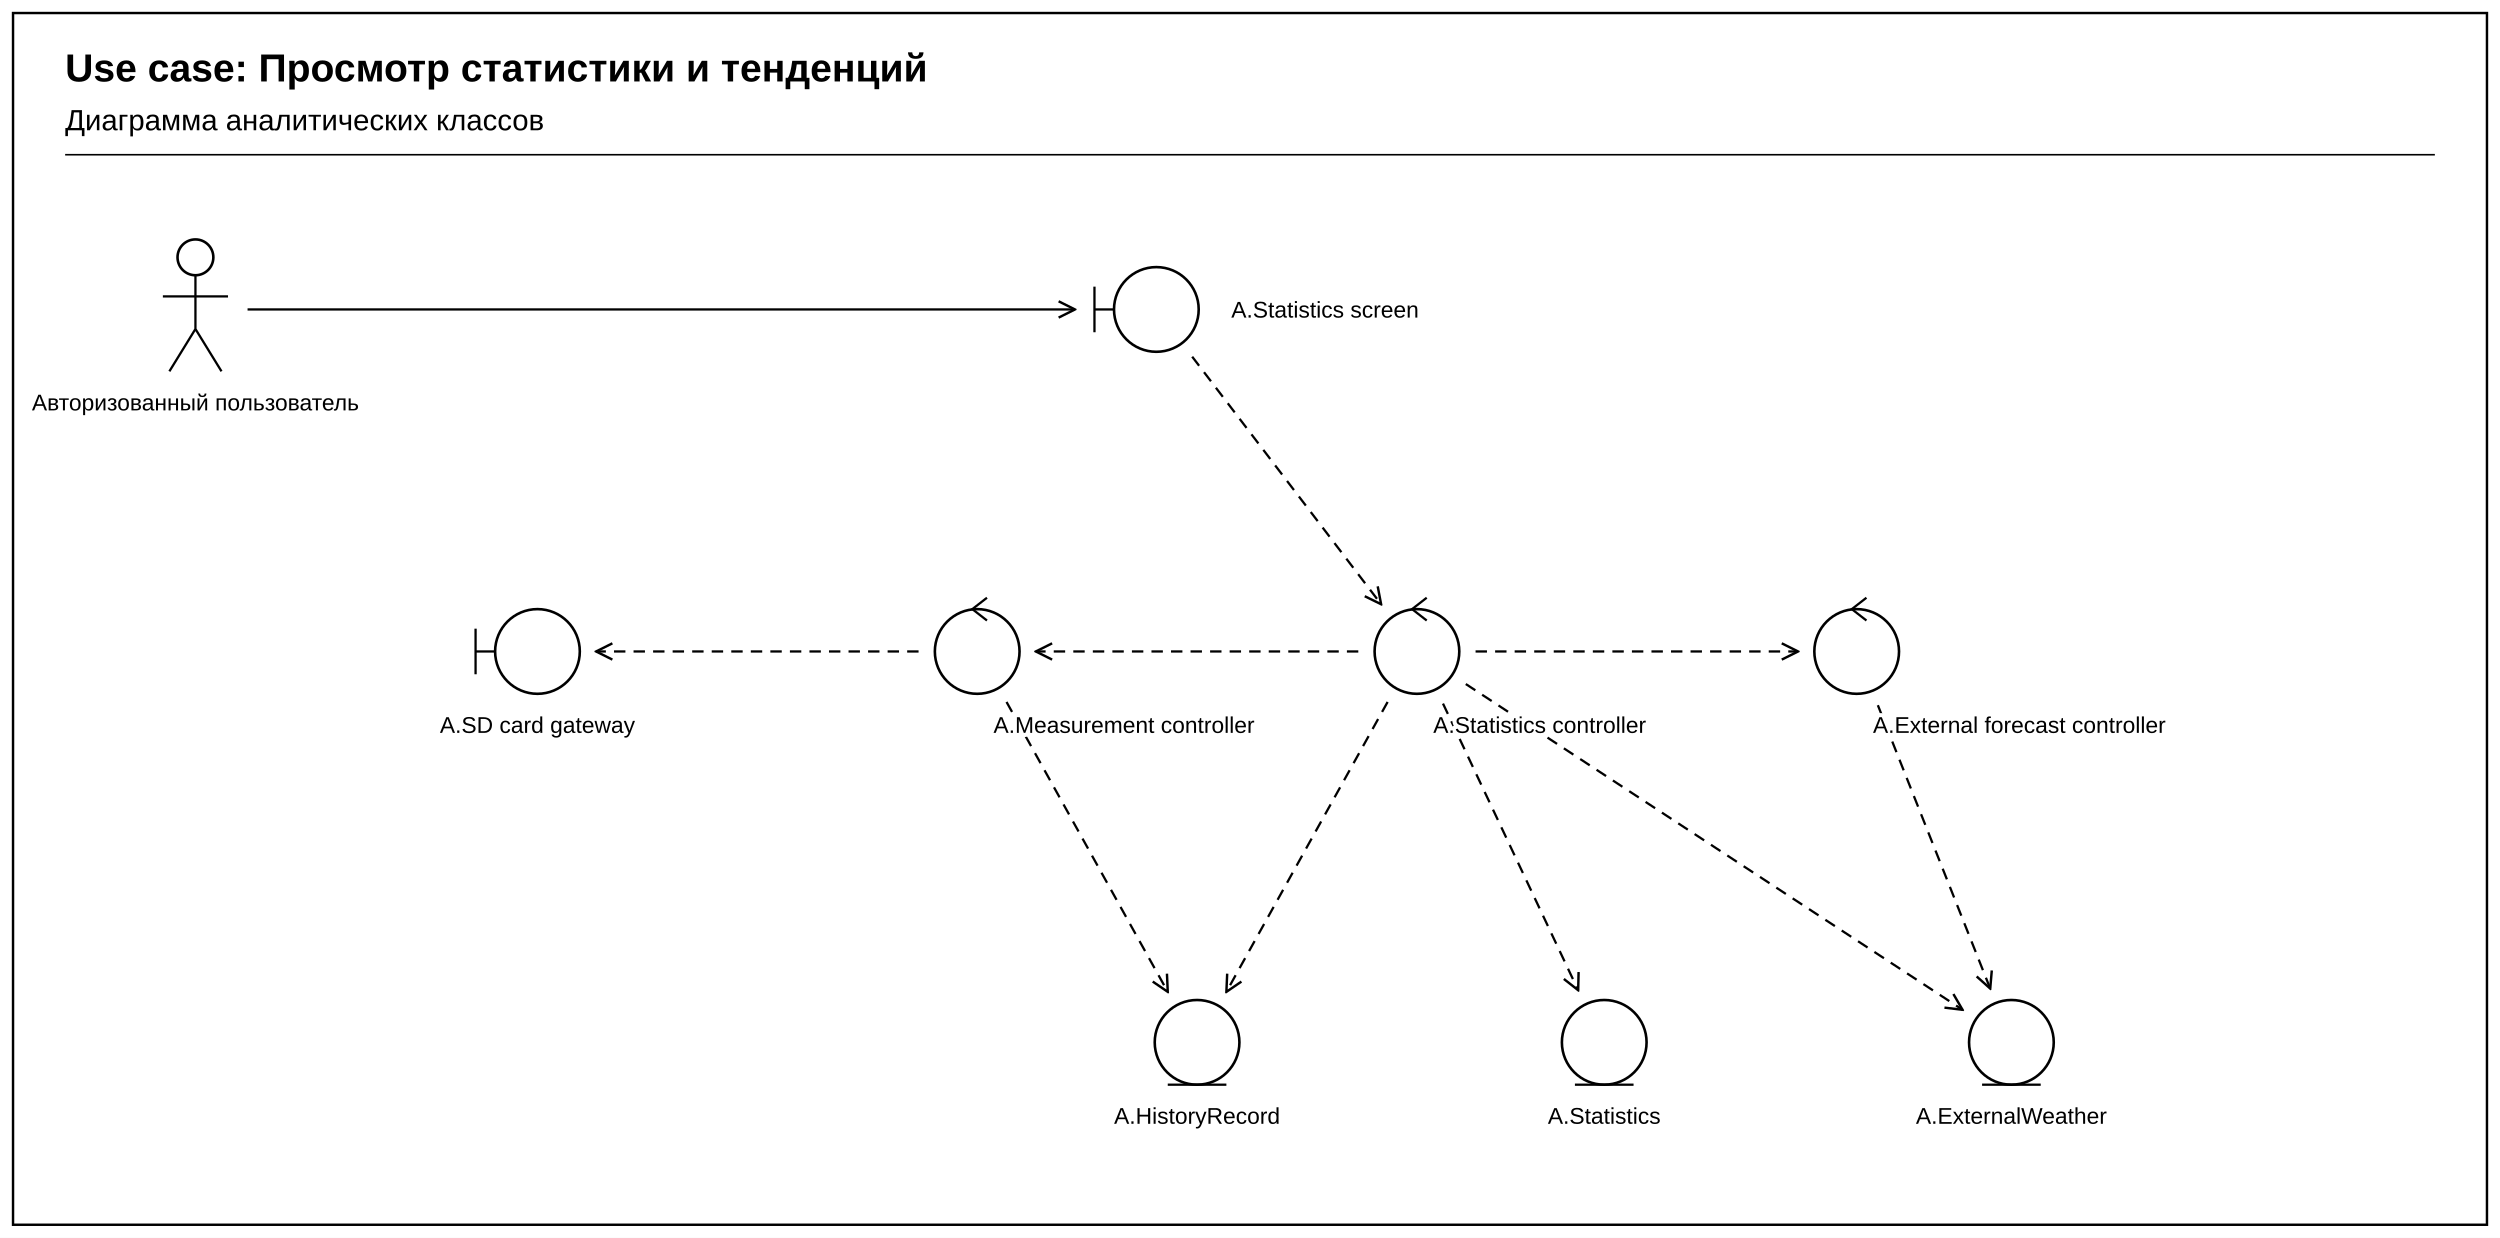
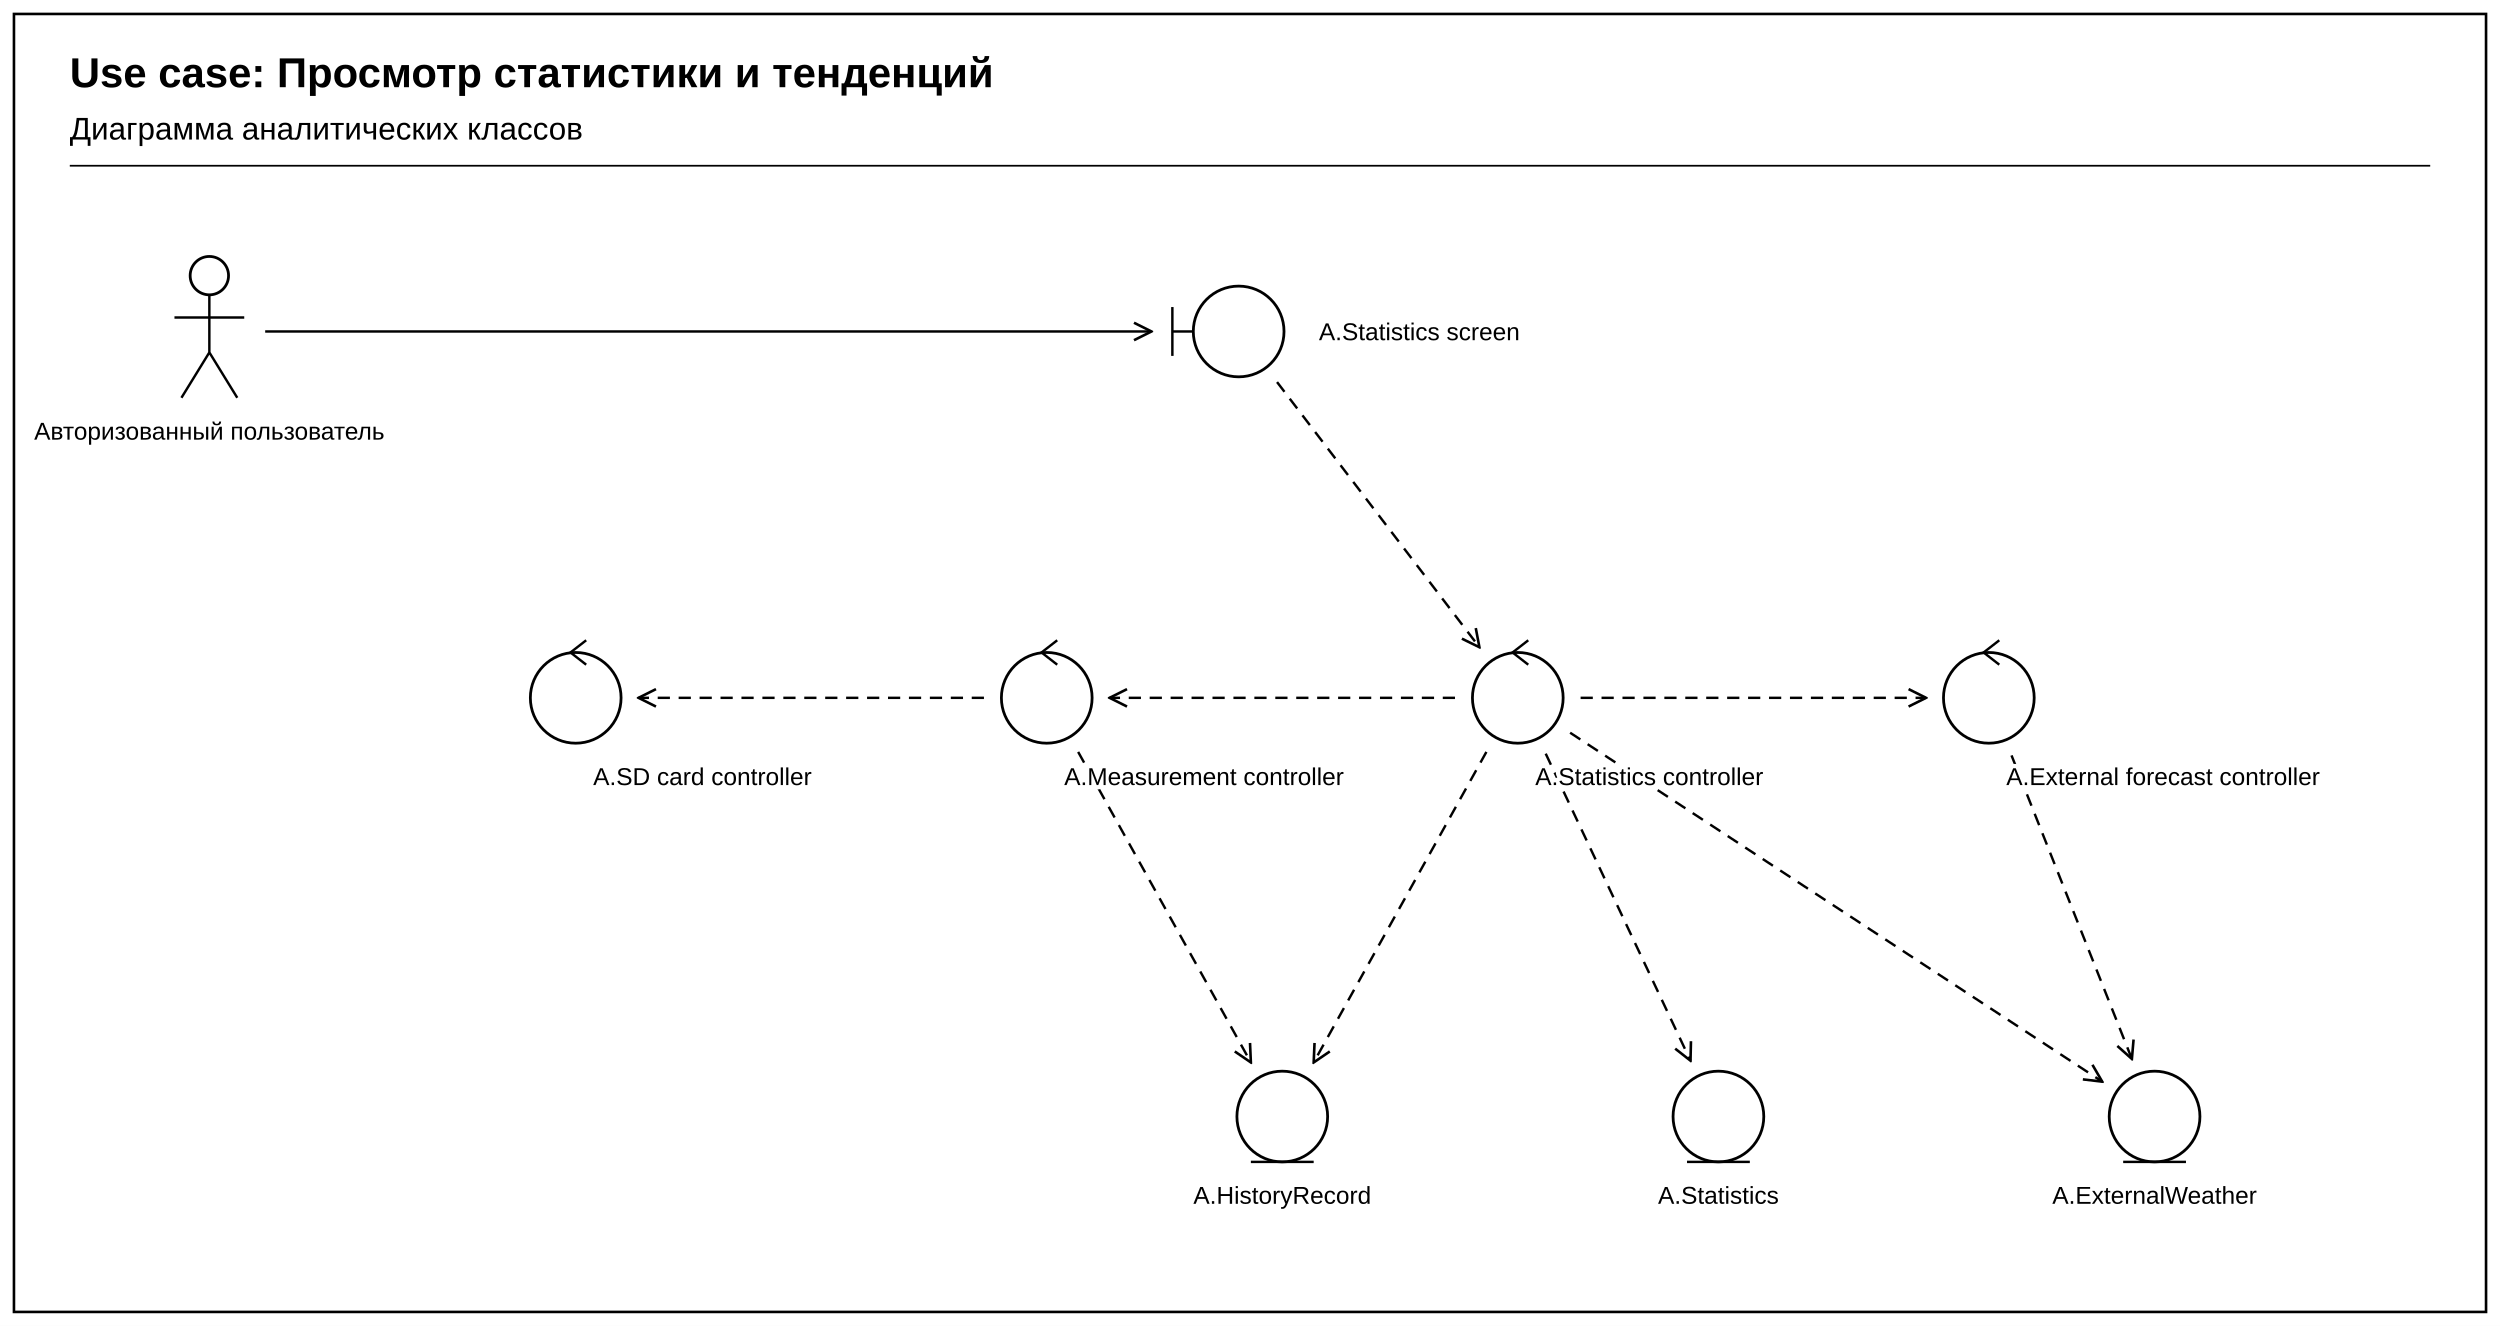
- <svg xmlns="http://www.w3.org/2000/svg" viewBox="0 0 1535 760" width="1535" height="760">
+ <svg xmlns="http://www.w3.org/2000/svg" viewBox="0 0 1433 760" width="1433" height="760">
  <style>.t{font-family:Arial,Helvetica,sans-serif;fill:#000;paint-order:stroke;stroke:#fff;stroke-width:5px;stroke-linejoin:round}.h{font-family:Arial,Helvetica,sans-serif;fill:#000}.s{fill:#fff;stroke:#000;stroke-width:1.6}.l{stroke:#000;stroke-width:1.4;fill:none}.d{stroke:#000;stroke-width:1.4;fill:none;stroke-dasharray:7 5}</style>
  <defs>
    <marker id="o" markerWidth="12" markerHeight="12" refX="11" refY="6" orient="auto" markerUnits="userSpaceOnUse">
      <path d="M1,1 L11,6 L1,11" fill="none" stroke="#000" stroke-width="1.5" />
    </marker>
    <marker id="f" markerWidth="14" markerHeight="12" refX="13" refY="6" orient="auto" markerUnits="userSpaceOnUse">
      <path d="M0,0 L13,6 L0,12 z" fill="#000" />
    </marker>
  </defs>
-   <rect width="1535" height="760" fill="#fff" />
-   <rect x="8" y="8" width="1519" height="744" fill="none" stroke="#000" stroke-width="1.5" />
+   <rect width="1433" height="760" fill="#fff" />
+   <rect x="8" y="8" width="1417" height="744" fill="none" stroke="#000" stroke-width="1.5" />
  <text x="40" y="50" text-anchor="start" font-size="24" font-weight="bold" class="h">Use case: Просмотр статистики и тенденций</text>
  <text x="40" y="80" text-anchor="start" font-size="18" class="h">Диаграмма аналитических классов</text>
-   <line x1="40" y1="95" x2="1495" y2="95" stroke="#000" />
+   <line x1="40" y1="95" x2="1393" y2="95" stroke="#000" />
  <line class="l" x1="152" y1="190" x2="660" y2="190" marker-end="url(#o)" />
  <line class="d" x1="732" y1="219" x2="848" y2="371" marker-end="url(#o)" />
  <line class="d" x1="834" y1="400" x2="636" y2="400" marker-end="url(#o)" />
  <line class="d" x1="564" y1="400" x2="366" y2="400" marker-end="url(#o)" />
  <line class="d" x1="906" y1="400" x2="1104" y2="400" marker-end="url(#o)" />
  <line class="d" x1="886" y1="432" x2="969" y2="608" marker-end="url(#o)" />
  <line class="d" x1="852" y1="431" x2="753" y2="609" marker-end="url(#o)" />
  <line class="d" x1="618" y1="431" x2="717" y2="609" marker-end="url(#o)" />
  <line class="d" x1="900" y1="420" x2="1205" y2="620" marker-end="url(#o)" />
  <line class="d" x1="1153" y1="433" x2="1222" y2="607" marker-end="url(#o)" />
  <circle class="s" cx="120" cy="158" r="11" />
  <path class="l" d="M120,169V202M100,182H140M104,228L120,202L136,228" />
  <text x="120" y="252" text-anchor="middle" font-size="14" class="t">Авторизованный пользователь</text>
  <circle class="s" cx="710" cy="190" r="26" />
  <path class="l" d="M684,190H672M672,176V204" />
  <text x="756" y="195" text-anchor="start" font-size="14" class="t">A.Statistics screen</text>
  <circle class="s" cx="870" cy="400" r="26" />
  <path class="l" d="M876,367L867,374L876,381" />
  <text x="880" y="450" text-anchor="start" font-size="14" class="t">A.Statistics controller</text>
  <circle class="s" cx="600" cy="400" r="26" />
  <path class="l" d="M606,367L597,374L606,381" />
  <text x="610" y="450" text-anchor="start" font-size="14" class="t">A.Measurement controller</text>
  <circle class="s" cx="330" cy="400" r="26" />
-   <path class="l" d="M304,400H292M292,386V414" />
-   <text x="330" y="450" text-anchor="middle" font-size="14" class="t">A.SD card gateway</text>
+   <path class="l" d="M336,367L327,374L336,381" />
+   <text x="340" y="450" text-anchor="start" font-size="14" class="t">A.SD card controller</text>
  <circle class="s" cx="1140" cy="400" r="26" />
  <path class="l" d="M1146,367L1137,374L1146,381" />
  <text x="1150" y="450" text-anchor="start" font-size="14" class="t">A.External forecast controller</text>
  <circle class="s" cx="985" cy="640" r="26" />
  <path class="l" d="M967,666H1003" />
  <text x="985" y="690" text-anchor="middle" font-size="14" class="t">A.Statistics</text>
  <circle class="s" cx="735" cy="640" r="26" />
  <path class="l" d="M717,666H753" />
  <text x="735" y="690" text-anchor="middle" font-size="14" class="t">A.HistoryRecord</text>
  <circle class="s" cx="1235" cy="640" r="26" />
  <path class="l" d="M1217,666H1253" />
  <text x="1235" y="690" text-anchor="middle" font-size="14" class="t">A.ExternalWeather</text>
</svg>
